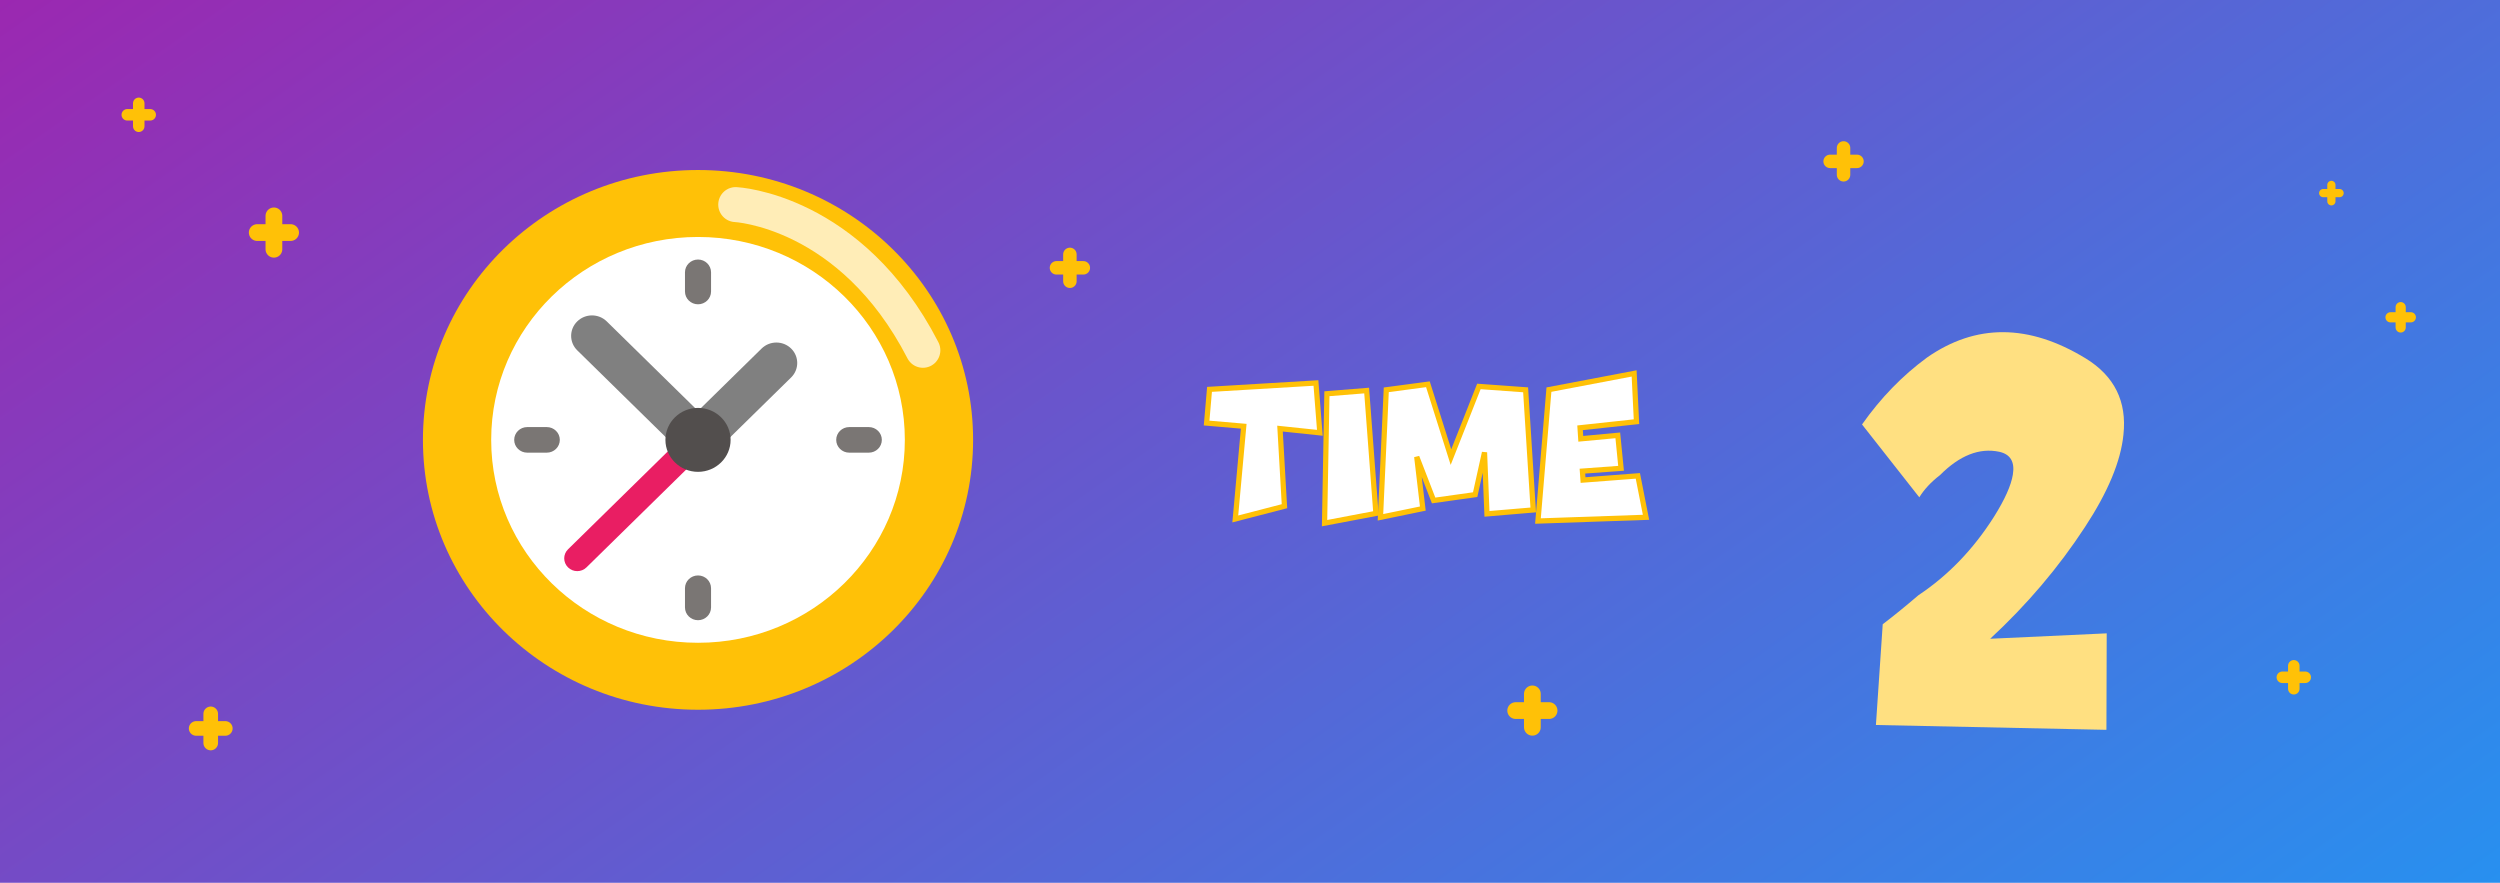
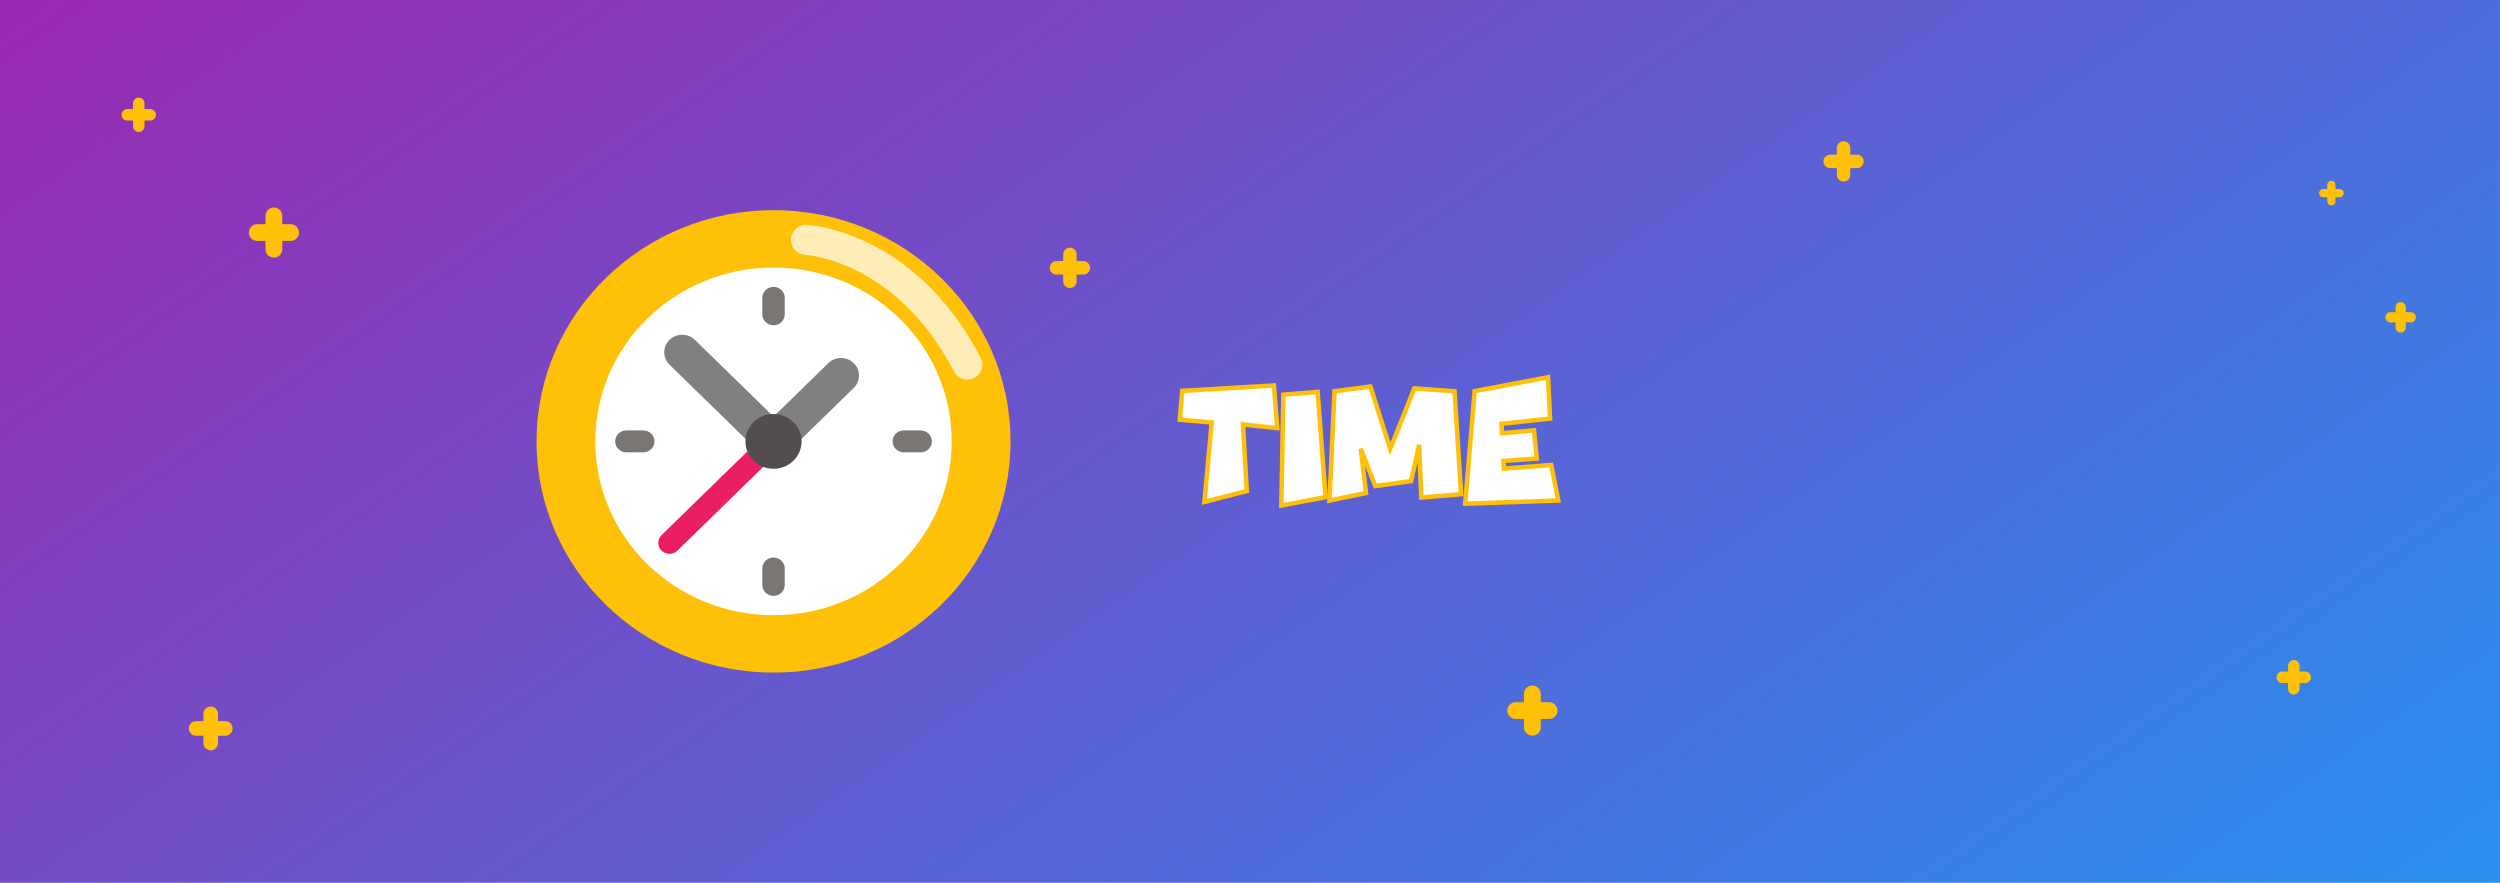
<svg xmlns="http://www.w3.org/2000/svg" width="187.325mm" height="66.146mm" version="1.1" viewBox="0 0 187.325 66.146">
  <defs>
    <linearGradient id="linearGradient70941" x1="80.037" x2="179.14" y1="-58.026" y2="83.426" gradientTransform="translate(-2.5476959e-4,2.6245117e-6)" gradientUnits="userSpaceOnUse">
      <stop stop-color="#9c27b0" offset="0" />
      <stop stop-color="#2196f3" offset="1" />
    </linearGradient>
  </defs>
  <polygon transform="matrix(3.496952,0,0,3.496952,110.3178,748.6757)" points="" fill="#f9eab0" />
  <polygon transform="matrix(1.744612,0,0,1.741696,118.5171,115.0701)" points="" fill="#f9eab0" />
  <rect y="-1.4210855e-14" width="187.325" height="66.146" fill="url(#linearGradient70941)" />
  <g fill="none" stroke="#ffc107" stroke-linecap="round" stroke-linejoin="round" stroke-width="2.646">
    <g transform="matrix(.4743171 0 0 .4743171 -6.308365 24.14394)">
      <path d="m56.571-16.801v5.275" />
      <path d="m59.209-14.163h-5.275" />
    </g>
    <g transform="matrix(.4743171 0 0 .4743171 87.98796 59.96158)">
      <path d="m56.571-16.801v5.275" />
      <path d="m59.209-14.163h-5.275" />
    </g>
    <g transform="matrix(.3814062 0 0 .3814062 116.5605 17.49344)">
      <path d="m56.571-16.801v5.275" />
      <path d="m59.209-14.163h-5.275" />
    </g>
    <g transform="matrix(.3814062 0 0 .3814062 58.5907 25.47027)">
      <path d="m56.571-16.801v5.275" />
      <path d="m59.209-14.163h-5.275" />
    </g>
    <g transform="matrix(.4141847 0 0 .4141847 -7.641333 60.4478)">
      <path d="m56.571-16.801v5.275" />
      <path d="m59.209-14.163h-5.275" />
    </g>
    <g transform="matrix(.3256596 0 0 .3256596 153.4508 55.36128)">
      <path d="m56.571-16.801v5.275" />
      <path d="m59.209-14.163h-5.275" />
    </g>
    <g transform="matrix(.2327486 0 0 .2327486 161.5237 17.76611)">
      <path d="m56.571-16.801v5.275" />
      <path d="m59.209-14.163h-5.275" />
    </g>
    <g transform="matrix(.2884952 0 0 .2884952 163.5622 27.86121)">
      <path d="m56.571-16.801v5.275" />
      <path d="m59.209-14.163h-5.275" />
    </g>
    <g transform="matrix(.3256596 0 0 .3256596 -8.026728 13.21471)">
      <path d="m56.571-16.801v5.275" />
      <path d="m59.209-14.163h-5.275" />
    </g>
  </g>
-   <g transform="matrix(.493333 0 0 .4951891 28.11457 11.40354)">
-     <g fill="#f9eab0">
-       <polygon transform="matrix(3.496952,0,0,3.496952,188.207,463.5367)" points="" />
-       <polygon transform="matrix(3.496952,0,0,3.496952,417.5251,509.3306)" points="" />
-       <g transform="translate(74.82656,107.1004)">
+   <g transform="matrix(.425 0 0 .4242424 37.43854 14.55208)">
+     <g transform="translate(13.38869,123.3657)" fill="#f9eab0">
+       <g transform="translate(-4.320987,-13.02188)">
        <polygon transform="matrix(3.496952,0,0,3.496952,113.2776,365.731)" points="" />
        <polygon transform="matrix(3.496952,0,0,3.496952,342.5957,411.5249)" points="" />
        <polygon transform="matrix(3.496952,0,0,3.496952,289.5312,373.1789)" points="" />
        <polygon transform="matrix(3.496952,0,0,3.496952,300.0129,440.2054)" points="" />
-         <polygon transform="matrix(3.496952,0,0,3.496952,291.3213,434.6753)" points="" />
-         <polygon transform="matrix(3.496952,0,0,3.496952,307.3365,443.6025)" points="" />
-         <polygon transform="matrix(3.496952,0,0,3.496952,333.7918,451.094)" points="" />
-         <polygon transform="matrix(3.496952,0,0,3.496952,298.6406,411.1875)" points="" />
-         <g transform="translate(304.3991,71.6661)">
-           <polygon transform="matrix(3.496952,0,0,3.496952,454.538,116.9743)" points="" />
-           <polygon transform="matrix(9.106171,0,0,9.093079,1282.458,1088.958)" points="" />
-           <polygon transform="matrix(3.496952,0,0,3.496952,828.5701,-535.6805)" points="" />
-           <polygon transform="matrix(3.496952,0,0,3.496952,-1847.954,290.9635)" points="" />
+       </g>
+       <polygon transform="matrix(3.496952,0,0,3.496952,287.0003,421.6535)" points="" />
+       <polygon transform="matrix(3.496952,0,0,3.496952,303.0155,430.5806)" points="" />
+       <polygon transform="matrix(3.496952,0,0,3.496952,329.4708,438.0721)" points="" />
+       <polygon transform="matrix(3.496952,0,0,3.496952,294.3196,398.1656)" points="" />
+       <g transform="translate(300.0781,58.64422)">
+         <polygon transform="matrix(3.496952,0,0,3.496952,454.538,116.9743)" points="" />
+         <polygon transform="matrix(9.106171,0,0,9.093079,1282.458,1088.958)" points="" />
+         <polygon transform="matrix(3.496952,0,0,3.496952,828.5701,-535.6805)" points="" />
+         <polygon transform="matrix(3.496952,0,0,3.496952,-1847.954,290.9635)" points="" />
+       </g>
+     </g>
+     <g transform="translate(-351.3829,165.0887)" letter-spacing="0px" word-spacing="0px">
+       <text x="-1222.398" y="-173.371" font-family="sans-serif" font-size="10.583px" stroke-width=".265" style="line-height:1.25" xml:space="preserve">
+         <tspan x="-1222.398" y="-164.007" stroke-width=".265" />
+       </text>
+       <text x="-2245.128" y="-126.308" font-family="'SC Gum Kids'" font-size="266.972px" stroke-width=".801" style="font-feature-settings:normal;font-variant-caps:normal;font-variant-ligatures:normal;font-variant-numeric:normal;line-height:1.25" xml:space="preserve">
+         <tspan x="-2245.128" y="114.676" font-family="'SC Gum Kids'" font-size="266.972px" stroke-width=".801" style="font-feature-settings:normal;font-variant-caps:normal;font-variant-ligatures:normal;font-variant-numeric:normal" />
+       </text>
+       <text x="912.074" y="386.359" font-family="sans-serif" font-size="10.583px" stroke-width=".265" style="line-height:1.25" xml:space="preserve">
+         <tspan x="912.074" y="395.723" stroke-width=".265" />
+       </text>
+     </g>
+     <polygon transform="matrix(3.496952,0,0,3.496952,-1531.356,507.563)" points="" fill="#f9eab0" />
+     <g transform="translate(313.4668,182.0099)" letter-spacing="0px" word-spacing="0px">
+       <text x="-1884.117" y="-155.702" font-family="sans-serif" font-size="10.583px" stroke-width=".265" style="line-height:1.25" xml:space="preserve">
+         <tspan x="-1884.117" y="-146.339" stroke-width=".265" />
+       </text>
+       <text x="-2906.846" y="-108.64" font-family="'SC Gum Kids'" font-size="266.972px" stroke-width=".801" style="font-feature-settings:normal;font-variant-caps:normal;font-variant-ligatures:normal;font-variant-numeric:normal;line-height:1.25" xml:space="preserve">
+         <tspan x="-2906.846" y="132.344" font-family="'SC Gum Kids'" font-size="266.972px" stroke-width=".801" style="font-feature-settings:normal;font-variant-caps:normal;font-variant-ligatures:normal;font-variant-numeric:normal" />
+       </text>
+       <text x="250.356" y="404.027" font-family="sans-serif" font-size="10.583px" stroke-width=".265" style="line-height:1.25" xml:space="preserve">
+         <tspan x="250.356" y="413.391" stroke-width=".265" />
+       </text>
+     </g>
+     <polygon transform="matrix(3.496952,0,0,3.496952,-1682.041,478.8315)" points="" fill="#f9eab0" />
+     <g transform="translate(313.4668,182.0099)" letter-spacing="0px" word-spacing="0px">
+       <text x="-2034.801" y="-184.434" font-family="sans-serif" font-size="10.583px" stroke-width=".265" style="line-height:1.25" xml:space="preserve">
+         <tspan x="-2034.801" y="-175.07" stroke-width=".265" />
+       </text>
+       <text x="-3057.531" y="-137.371" font-family="'SC Gum Kids'" font-size="266.972px" stroke-width=".801" style="font-feature-settings:normal;font-variant-caps:normal;font-variant-ligatures:normal;font-variant-numeric:normal;line-height:1.25" xml:space="preserve">
+         <tspan x="-3057.531" y="103.613" font-family="'SC Gum Kids'" font-size="266.972px" stroke-width=".801" style="font-feature-settings:normal;font-variant-caps:normal;font-variant-ligatures:normal;font-variant-numeric:normal" />
+       </text>
+       <text x="99.671" y="375.296" font-family="sans-serif" font-size="10.583px" stroke-width=".265" style="line-height:1.25" xml:space="preserve">
+         <tspan x="99.671" y="384.66" stroke-width=".265" />
+       </text>
+     </g>
+     <polygon transform="matrix(3.496952,0,0,3.496952,-1681.796,533.0689)" points="" fill="#f9eab0" />
+     <g transform="translate(301.5685,-200.6993)" letter-spacing="0px" word-spacing="0px">
+       <text x="-2022.659" y="252.513" font-family="sans-serif" font-size="10.583px" stroke-width=".265" style="line-height:1.25" xml:space="preserve">
+         <tspan x="-2022.659" y="261.877" stroke-width=".265" />
+       </text>
+       <text x="-3045.389" y="299.575" font-family="'SC Gum Kids'" font-size="266.972px" stroke-width=".801" style="font-feature-settings:normal;font-variant-caps:normal;font-variant-ligatures:normal;font-variant-numeric:normal;line-height:1.25" xml:space="preserve">
+         <tspan x="-3045.389" y="540.559" font-family="'SC Gum Kids'" font-size="266.972px" stroke-width=".801" style="font-feature-settings:normal;font-variant-caps:normal;font-variant-ligatures:normal;font-variant-numeric:normal" />
+       </text>
+       <text x="111.814" y="812.242" font-family="sans-serif" font-size="10.583px" stroke-width=".265" style="line-height:1.25" xml:space="preserve">
+         <tspan x="111.814" y="821.606" stroke-width=".265" />
+       </text>
+     </g>
+     <polygon transform="matrix(3.496952,0,0,3.496952,-1832.946,481.0688)" points="" fill="#f9eab0" />
+     <g transform="translate(313.4668,182.0099)" letter-spacing="0px" word-spacing="0px">
+       <text x="-2185.707" y="-182.197" font-family="sans-serif" font-size="10.583px" stroke-width=".265" style="line-height:1.25" xml:space="preserve">
+         <tspan x="-2185.707" y="-172.833" stroke-width=".265" />
+       </text>
+       <text x="-3208.436" y="-135.134" font-family="'SC Gum Kids'" font-size="266.972px" stroke-width=".801" style="font-feature-settings:normal;font-variant-caps:normal;font-variant-ligatures:normal;font-variant-numeric:normal;line-height:1.25" xml:space="preserve">
+         <tspan x="-3208.436" y="105.85" font-family="'SC Gum Kids'" font-size="266.972px" stroke-width=".801" style="font-feature-settings:normal;font-variant-caps:normal;font-variant-ligatures:normal;font-variant-numeric:normal" />
+       </text>
+       <text x="-51.234" y="377.533" font-family="sans-serif" font-size="10.583px" stroke-width=".265" style="line-height:1.25" xml:space="preserve">
+         <tspan x="-51.234" y="386.897" stroke-width=".265" />
+       </text>
+     </g>
+     <polygon transform="matrix(3.496952,0,0,3.496952,-1828.081,544.3711)" points="" fill="#f9eab0" />
+     <g transform="translate(313.4668,182.0099)" letter-spacing="0px" word-spacing="0px">
+       <text x="-2180.842" y="-118.894" font-family="sans-serif" font-size="10.583px" stroke-width=".265" style="line-height:1.25" xml:space="preserve">
+         <tspan x="-2180.842" y="-109.531" stroke-width=".265" />
+       </text>
+       <text x="-3203.572" y="-71.832" font-family="'SC Gum Kids'" font-size="266.972px" stroke-width=".801" style="font-feature-settings:normal;font-variant-caps:normal;font-variant-ligatures:normal;font-variant-numeric:normal;line-height:1.25" xml:space="preserve">
+         <tspan x="-3203.572" y="169.152" font-family="'SC Gum Kids'" font-size="266.972px" stroke-width=".801" style="font-feature-settings:normal;font-variant-caps:normal;font-variant-ligatures:normal;font-variant-numeric:normal" />
+       </text>
+       <text x="-46.369" y="440.835" font-family="sans-serif" font-size="10.583px" stroke-width=".265" style="line-height:1.25" xml:space="preserve">
+         <tspan x="-46.369" y="450.199" stroke-width=".265" />
+       </text>
+     </g>
+     <polygon transform="matrix(3.496952,0,0,3.496952,-1534.487,1479.656)" points="" fill="#f9eab0" />
+     <g transform="translate(313.4668,182.0099)" letter-spacing="0px" word-spacing="0px">
+       <text x="-1887.248" y="816.39" font-family="sans-serif" font-size="10.583px" stroke-width=".265" style="line-height:1.25" xml:space="preserve">
+         <tspan x="-1887.248" y="825.754" stroke-width=".265" />
+       </text>
+       <text x="-2909.978" y="863.453" font-family="'SC Gum Kids'" font-size="266.972px" stroke-width=".801" style="font-feature-settings:normal;font-variant-caps:normal;font-variant-ligatures:normal;font-variant-numeric:normal;line-height:1.25" xml:space="preserve">
+         <tspan x="-2909.978" y="1104.437" font-family="'SC Gum Kids'" font-size="266.972px" stroke-width=".801" style="font-feature-settings:normal;font-variant-caps:normal;font-variant-ligatures:normal;font-variant-numeric:normal" />
+       </text>
+       <text x="247.225" y="1376.12" font-family="sans-serif" font-size="10.583px" stroke-width=".265" style="line-height:1.25" xml:space="preserve">
+         <tspan x="247.225" y="1385.484" stroke-width=".265" />
+       </text>
+     </g>
+     <polygon transform="matrix(3.496952,0,0,3.496952,-1531.356,1514.245)" points="" fill="#f9eab0" />
+     <g transform="translate(313.4668,182.0099)" letter-spacing="0px" word-spacing="0px">
+       <text x="-1884.117" y="850.98" font-family="sans-serif" font-size="10.583px" stroke-width=".265" style="line-height:1.25" xml:space="preserve">
+         <tspan x="-1884.117" y="860.344" stroke-width=".265" />
+       </text>
+       <text x="-2906.846" y="898.042" font-family="'SC Gum Kids'" font-size="266.972px" stroke-width=".801" style="font-feature-settings:normal;font-variant-caps:normal;font-variant-ligatures:normal;font-variant-numeric:normal;line-height:1.25" xml:space="preserve">
+         <tspan x="-2906.846" y="1139.027" font-family="'SC Gum Kids'" font-size="266.972px" stroke-width=".801" style="font-feature-settings:normal;font-variant-caps:normal;font-variant-ligatures:normal;font-variant-numeric:normal" />
+       </text>
+       <text x="250.356" y="1410.709" font-family="sans-serif" font-size="10.583px" stroke-width=".265" style="line-height:1.25" xml:space="preserve">
+         <tspan x="250.356" y="1420.073" stroke-width=".265" />
+       </text>
+     </g>
+     <polygon transform="matrix(3.496952,0,0,3.496952,-1682.041,1485.514)" points="" fill="#f9eab0" />
+     <g transform="translate(313.4668,182.0099)" letter-spacing="0px" word-spacing="0px">
+       <text x="-2034.801" y="822.248" font-family="sans-serif" font-size="10.583px" stroke-width=".265" style="line-height:1.25" xml:space="preserve">
+         <tspan x="-2034.801" y="831.612" stroke-width=".265" />
+       </text>
+       <text x="-3057.531" y="869.311" font-family="'SC Gum Kids'" font-size="266.972px" stroke-width=".801" style="font-feature-settings:normal;font-variant-caps:normal;font-variant-ligatures:normal;font-variant-numeric:normal;line-height:1.25" xml:space="preserve">
+         <tspan x="-3057.531" y="1110.295" font-family="'SC Gum Kids'" font-size="266.972px" stroke-width=".801" style="font-feature-settings:normal;font-variant-caps:normal;font-variant-ligatures:normal;font-variant-numeric:normal" />
+       </text>
+       <text x="99.671" y="1381.978" font-family="sans-serif" font-size="10.583px" stroke-width=".265" style="line-height:1.25" xml:space="preserve">
+         <tspan x="99.671" y="1391.342" stroke-width=".265" />
+       </text>
+     </g>
+     <polygon transform="matrix(3.496952,0,0,3.496952,-1681.796,1539.751)" points="" fill="#f9eab0" />
+     <g transform="translate(301.5685,805.983)" letter-spacing="0px" word-spacing="0px">
+       <text x="-2022.659" y="252.513" font-family="sans-serif" font-size="10.583px" stroke-width=".265" style="line-height:1.25" xml:space="preserve">
+         <tspan x="-2022.659" y="261.877" stroke-width=".265" />
+       </text>
+       <text x="-3045.389" y="299.575" font-family="'SC Gum Kids'" font-size="266.972px" stroke-width=".801" style="font-feature-settings:normal;font-variant-caps:normal;font-variant-ligatures:normal;font-variant-numeric:normal;line-height:1.25" xml:space="preserve">
+         <tspan x="-3045.389" y="540.559" font-family="'SC Gum Kids'" font-size="266.972px" stroke-width=".801" style="font-feature-settings:normal;font-variant-caps:normal;font-variant-ligatures:normal;font-variant-numeric:normal" />
+       </text>
+       <text x="111.814" y="812.242" font-family="sans-serif" font-size="10.583px" stroke-width=".265" style="line-height:1.25" xml:space="preserve">
+         <tspan x="111.814" y="821.606" stroke-width=".265" />
+       </text>
+     </g>
+     <polygon transform="matrix(3.496952,0,0,3.496952,-1832.946,1487.751)" points="" fill="#f9eab0" />
+     <g transform="translate(313.4668,182.0099)" letter-spacing="0px" word-spacing="0px">
+       <text x="-2185.707" y="824.486" font-family="sans-serif" font-size="10.583px" stroke-width=".265" style="line-height:1.25" xml:space="preserve">
+         <tspan x="-2185.707" y="833.849" stroke-width=".265" />
+       </text>
+       <text x="-3208.436" y="871.548" font-family="'SC Gum Kids'" font-size="266.972px" stroke-width=".801" style="font-feature-settings:normal;font-variant-caps:normal;font-variant-ligatures:normal;font-variant-numeric:normal;line-height:1.25" xml:space="preserve">
+         <tspan x="-3208.436" y="1112.532" font-family="'SC Gum Kids'" font-size="266.972px" stroke-width=".801" style="font-feature-settings:normal;font-variant-caps:normal;font-variant-ligatures:normal;font-variant-numeric:normal" />
+       </text>
+       <text x="-51.234" y="1384.215" font-family="sans-serif" font-size="10.583px" stroke-width=".265" style="line-height:1.25" xml:space="preserve">
+         <tspan x="-51.234" y="1393.579" stroke-width=".265" />
+       </text>
+     </g>
+     <polygon transform="matrix(3.496952,0,0,3.496952,-1828.081,1551.053)" points="" fill="#f9eab0" />
+     <g transform="translate(946.7348,819.1406)" letter-spacing="0px" word-spacing="0px">
+       <text x="-2814.11" y="250.657" font-family="sans-serif" font-size="10.583px" stroke-width=".265" style="line-height:1.25" xml:space="preserve">
+         <tspan x="-2814.11" y="260.021" stroke-width=".265" />
+       </text>
+       <text x="-3836.84" y="297.72" font-family="'SC Gum Kids'" font-size="266.972px" stroke-width=".801" style="font-feature-settings:normal;font-variant-caps:normal;font-variant-ligatures:normal;font-variant-numeric:normal;line-height:1.25" xml:space="preserve">
+         <tspan x="-3836.84" y="538.704" font-family="'SC Gum Kids'" font-size="266.972px" stroke-width=".801" style="font-feature-settings:normal;font-variant-caps:normal;font-variant-ligatures:normal;font-variant-numeric:normal" />
+       </text>
+       <text x="-679.637" y="810.387" font-family="sans-serif" font-size="10.583px" stroke-width=".265" style="line-height:1.25" xml:space="preserve">
+         <tspan x="-679.637" y="819.751" stroke-width=".265" />
+       </text>
+     </g>
+     <g fill="#f9eab0">
+       <polygon transform="matrix(3.496952,0,0,3.496952,941.7656,682.4507)" points="" />
+       <polygon transform="matrix(3.496952,0,0,3.496952,171.3544,501.2311)" points="" />
+       <g transform="translate(-6.339375,226.4734)">
+         <polygon transform="matrix(3.496952,0,0,3.496952,188.207,463.5367)" points="" />
+         <polygon transform="matrix(3.496952,0,0,3.496952,417.5251,509.3306)" points="" />
+         <g transform="translate(74.82656,107.1004)">
+           <polygon transform="matrix(3.496952,0,0,3.496952,113.2776,365.731)" points="" />
+           <polygon transform="matrix(3.496952,0,0,3.496952,342.5957,411.5249)" points="" />
+           <polygon transform="matrix(3.496952,0,0,3.496952,289.5312,373.1789)" points="" />
+           <polygon transform="matrix(3.496952,0,0,3.496952,300.0129,440.2054)" points="" />
+           <polygon transform="matrix(3.496952,0,0,3.496952,291.3213,434.6753)" points="" />
+           <polygon transform="matrix(3.496952,0,0,3.496952,307.3365,443.6025)" points="" />
+           <polygon transform="matrix(3.496952,0,0,3.496952,333.7918,451.094)" points="" />
+           <polygon transform="matrix(3.496952,0,0,3.496952,298.6406,411.1875)" points="" />
+           <g transform="translate(304.3991,71.6661)">
+             <polygon transform="matrix(3.496952,0,0,3.496952,454.538,116.9743)" points="" />
+             <polygon transform="matrix(9.106171,0,0,9.093079,1282.458,1088.958)" points="" />
+             <polygon transform="matrix(3.496952,0,0,3.496952,828.5701,-535.6805)" points="" />
+             <polygon transform="matrix(3.496952,0,0,3.496952,-1847.954,290.9635)" points="" />
+           </g>
        </g>
      </g>
    </g>
-     <g transform="translate(-285.624,161.8453)" letter-spacing="0px" word-spacing="0px">
+     <g transform="translate(-291.9634,388.3186)" letter-spacing="0px" word-spacing="0px">
      <text x="-1222.398" y="-173.371" font-family="sans-serif" font-size="10.583px" stroke-width=".265" style="line-height:1.25" xml:space="preserve">
        <tspan x="-1222.398" y="-164.007" stroke-width=".265" />
      </text>
      <text x="-2245.128" y="-126.308" font-family="'SC Gum Kids'" font-size="266.972px" stroke-width=".801" style="font-feature-settings:normal;font-variant-caps:normal;font-variant-ligatures:normal;font-variant-numeric:normal;line-height:1.25" xml:space="preserve">
        <tspan x="-2245.128" y="114.676" font-family="'SC Gum Kids'" font-size="266.972px" stroke-width=".801" style="font-feature-settings:normal;font-variant-caps:normal;font-variant-ligatures:normal;font-variant-numeric:normal" />
      </text>
      <text x="912.074" y="386.359" font-family="sans-serif" font-size="10.583px" stroke-width=".265" style="line-height:1.25" xml:space="preserve">
        <tspan x="912.074" y="395.723" stroke-width=".265" />
      </text>
    </g>
-     <polygon transform="matrix(3.496952,0,0,3.496952,-1465.597,504.3196)" points="" fill="#f9eab0" />
-     <g transform="translate(379.2256,178.7665)" letter-spacing="0px" word-spacing="0px">
+     <polygon transform="matrix(3.496952,0,0,3.496952,-1471.936,730.7929)" points="" fill="#f9eab0" />
+     <g transform="translate(372.8863,405.2398)" letter-spacing="0px" word-spacing="0px">
      <text x="-1884.117" y="-155.702" font-family="sans-serif" font-size="10.583px" stroke-width=".265" style="line-height:1.25" xml:space="preserve">
        <tspan x="-1884.117" y="-146.339" stroke-width=".265" />
      </text>
      <text x="-2906.846" y="-108.64" font-family="'SC Gum Kids'" font-size="266.972px" stroke-width=".801" style="font-feature-settings:normal;font-variant-caps:normal;font-variant-ligatures:normal;font-variant-numeric:normal;line-height:1.25" xml:space="preserve">
        <tspan x="-2906.846" y="132.344" font-family="'SC Gum Kids'" font-size="266.972px" stroke-width=".801" style="font-feature-settings:normal;font-variant-caps:normal;font-variant-ligatures:normal;font-variant-numeric:normal" />
      </text>
      <text x="250.356" y="404.027" font-family="sans-serif" font-size="10.583px" stroke-width=".265" style="line-height:1.25" xml:space="preserve">
        <tspan x="250.356" y="413.391" stroke-width=".265" />
      </text>
    </g>
-     <polygon transform="matrix(3.496952,0,0,3.496952,-1616.282,475.5881)" points="" fill="#f9eab0" />
-     <g transform="translate(379.2256,178.7665)" letter-spacing="0px" word-spacing="0px">
+     <polygon transform="matrix(3.496952,0,0,3.496952,-1622.621,702.0614)" points="" fill="#f9eab0" />
+     <g transform="translate(372.8863,405.2398)" letter-spacing="0px" word-spacing="0px">
      <text x="-2034.801" y="-184.434" font-family="sans-serif" font-size="10.583px" stroke-width=".265" style="line-height:1.25" xml:space="preserve">
        <tspan x="-2034.801" y="-175.07" stroke-width=".265" />
      </text>
      <text x="-3057.531" y="-137.371" font-family="'SC Gum Kids'" font-size="266.972px" stroke-width=".801" style="font-feature-settings:normal;font-variant-caps:normal;font-variant-ligatures:normal;font-variant-numeric:normal;line-height:1.25" xml:space="preserve">
        <tspan x="-3057.531" y="103.613" font-family="'SC Gum Kids'" font-size="266.972px" stroke-width=".801" style="font-feature-settings:normal;font-variant-caps:normal;font-variant-ligatures:normal;font-variant-numeric:normal" />
      </text>
      <text x="99.671" y="375.296" font-family="sans-serif" font-size="10.583px" stroke-width=".265" style="line-height:1.25" xml:space="preserve">
        <tspan x="99.671" y="384.66" stroke-width=".265" />
      </text>
    </g>
-     <polygon transform="matrix(3.496952,0,0,3.496952,-1616.038,529.8255)" points="" fill="#f9eab0" />
-     <g transform="translate(367.3274,-203.9428)" letter-spacing="0px" word-spacing="0px">
+     <polygon transform="matrix(3.496952,0,0,3.496952,-1622.377,756.2988)" points="" fill="#f9eab0" />
+     <g transform="translate(360.988,22.53059)" letter-spacing="0px" word-spacing="0px">
      <text x="-2022.659" y="252.513" font-family="sans-serif" font-size="10.583px" stroke-width=".265" style="line-height:1.25" xml:space="preserve">
        <tspan x="-2022.659" y="261.877" stroke-width=".265" />
      </text>
      <text x="-3045.389" y="299.575" font-family="'SC Gum Kids'" font-size="266.972px" stroke-width=".801" style="font-feature-settings:normal;font-variant-caps:normal;font-variant-ligatures:normal;font-variant-numeric:normal;line-height:1.25" xml:space="preserve">
        <tspan x="-3045.389" y="540.559" font-family="'SC Gum Kids'" font-size="266.972px" stroke-width=".801" style="font-feature-settings:normal;font-variant-caps:normal;font-variant-ligatures:normal;font-variant-numeric:normal" />
      </text>
      <text x="111.814" y="812.242" font-family="sans-serif" font-size="10.583px" stroke-width=".265" style="line-height:1.25" xml:space="preserve">
        <tspan x="111.814" y="821.606" stroke-width=".265" />
      </text>
    </g>
-     <polygon transform="matrix(3.496952,0,0,3.496952,-1767.187,477.8254)" points="" fill="#f9eab0" />
-     <g transform="translate(379.2256,178.7665)" letter-spacing="0px" word-spacing="0px">
+     <polygon transform="matrix(3.496952,0,0,3.496952,-1773.526,704.2987)" points="" fill="#f9eab0" />
+     <g transform="translate(372.8863,405.2398)" letter-spacing="0px" word-spacing="0px">
      <text x="-2185.707" y="-182.197" font-family="sans-serif" font-size="10.583px" stroke-width=".265" style="line-height:1.25" xml:space="preserve">
        <tspan x="-2185.707" y="-172.833" stroke-width=".265" />
      </text>
      <text x="-3208.436" y="-135.134" font-family="'SC Gum Kids'" font-size="266.972px" stroke-width=".801" style="font-feature-settings:normal;font-variant-caps:normal;font-variant-ligatures:normal;font-variant-numeric:normal;line-height:1.25" xml:space="preserve">
        <tspan x="-3208.436" y="105.85" font-family="'SC Gum Kids'" font-size="266.972px" stroke-width=".801" style="font-feature-settings:normal;font-variant-caps:normal;font-variant-ligatures:normal;font-variant-numeric:normal" />
      </text>
      <text x="-51.234" y="377.533" font-family="sans-serif" font-size="10.583px" stroke-width=".265" style="line-height:1.25" xml:space="preserve">
        <tspan x="-51.234" y="386.897" stroke-width=".265" />
      </text>
    </g>
-     <polygon transform="matrix(3.496952,0,0,3.496952,-1762.322,541.1277)" points="" fill="#f9eab0" />
-     <g transform="translate(379.2256,178.7665)" letter-spacing="0px" word-spacing="0px">
+     <polygon transform="matrix(3.496952,0,0,3.496952,-1768.661,767.601)" points="" fill="#f9eab0" />
+     <g transform="translate(372.8863,405.2398)" letter-spacing="0px" word-spacing="0px">
      <text x="-2180.842" y="-118.894" font-family="sans-serif" font-size="10.583px" stroke-width=".265" style="line-height:1.25" xml:space="preserve">
        <tspan x="-2180.842" y="-109.531" stroke-width=".265" />
      </text>
      <text x="-3203.572" y="-71.832" font-family="'SC Gum Kids'" font-size="266.972px" stroke-width=".801" style="font-feature-settings:normal;font-variant-caps:normal;font-variant-ligatures:normal;font-variant-numeric:normal;line-height:1.25" xml:space="preserve">
        <tspan x="-3203.572" y="169.152" font-family="'SC Gum Kids'" font-size="266.972px" stroke-width=".801" style="font-feature-settings:normal;font-variant-caps:normal;font-variant-ligatures:normal;font-variant-numeric:normal" />
      </text>
      <text x="-46.369" y="440.835" font-family="sans-serif" font-size="10.583px" stroke-width=".265" style="line-height:1.25" xml:space="preserve">
        <tspan x="-46.369" y="450.199" stroke-width=".265" />
      </text>
    </g>
-     <polygon transform="matrix(3.496952,0,0,3.496952,-1468.728,1476.412)" points="" fill="#f9eab0" />
-     <g transform="translate(379.2256,178.7665)" letter-spacing="0px" word-spacing="0px">
+     <polygon transform="matrix(3.496952,0,0,3.496952,-1475.068,1702.886)" points="" fill="#f9eab0" />
+     <g transform="translate(372.8863,405.2398)" letter-spacing="0px" word-spacing="0px">
      <text x="-1887.248" y="816.39" font-family="sans-serif" font-size="10.583px" stroke-width=".265" style="line-height:1.25" xml:space="preserve">
        <tspan x="-1887.248" y="825.754" stroke-width=".265" />
      </text>
      <text x="-2909.978" y="863.453" font-family="'SC Gum Kids'" font-size="266.972px" stroke-width=".801" style="font-feature-settings:normal;font-variant-caps:normal;font-variant-ligatures:normal;font-variant-numeric:normal;line-height:1.25" xml:space="preserve">
        <tspan x="-2909.978" y="1104.437" font-family="'SC Gum Kids'" font-size="266.972px" stroke-width=".801" style="font-feature-settings:normal;font-variant-caps:normal;font-variant-ligatures:normal;font-variant-numeric:normal" />
      </text>
      <text x="247.225" y="1376.12" font-family="sans-serif" font-size="10.583px" stroke-width=".265" style="line-height:1.25" xml:space="preserve">
        <tspan x="247.225" y="1385.484" stroke-width=".265" />
      </text>
    </g>
-     <polygon transform="matrix(3.496952,0,0,3.496952,-1465.597,1511.002)" points="" fill="#f9eab0" />
-     <g transform="translate(379.2256,178.7665)" letter-spacing="0px" word-spacing="0px">
+     <polygon transform="matrix(3.496952,0,0,3.496952,-1471.936,1737.475)" points="" fill="#f9eab0" />
+     <g transform="translate(372.8863,405.2398)" letter-spacing="0px" word-spacing="0px">
      <text x="-1884.117" y="850.98" font-family="sans-serif" font-size="10.583px" stroke-width=".265" style="line-height:1.25" xml:space="preserve">
        <tspan x="-1884.117" y="860.344" stroke-width=".265" />
      </text>
      <text x="-2906.846" y="898.042" font-family="'SC Gum Kids'" font-size="266.972px" stroke-width=".801" style="font-feature-settings:normal;font-variant-caps:normal;font-variant-ligatures:normal;font-variant-numeric:normal;line-height:1.25" xml:space="preserve">
        <tspan x="-2906.846" y="1139.027" font-family="'SC Gum Kids'" font-size="266.972px" stroke-width=".801" style="font-feature-settings:normal;font-variant-caps:normal;font-variant-ligatures:normal;font-variant-numeric:normal" />
      </text>
      <text x="250.356" y="1410.709" font-family="sans-serif" font-size="10.583px" stroke-width=".265" style="line-height:1.25" xml:space="preserve">
        <tspan x="250.356" y="1420.073" stroke-width=".265" />
      </text>
    </g>
-     <polygon transform="matrix(3.496952,0,0,3.496952,-1616.282,1482.27)" points="" fill="#f9eab0" />
-     <g transform="translate(379.2256,178.7665)" letter-spacing="0px" word-spacing="0px">
+     <polygon transform="matrix(3.496952,0,0,3.496952,-1622.621,1708.744)" points="" fill="#f9eab0" />
+     <g transform="translate(372.8863,405.2398)" letter-spacing="0px" word-spacing="0px">
      <text x="-2034.801" y="822.248" font-family="sans-serif" font-size="10.583px" stroke-width=".265" style="line-height:1.25" xml:space="preserve">
        <tspan x="-2034.801" y="831.612" stroke-width=".265" />
      </text>
      <text x="-3057.531" y="869.311" font-family="'SC Gum Kids'" font-size="266.972px" stroke-width=".801" style="font-feature-settings:normal;font-variant-caps:normal;font-variant-ligatures:normal;font-variant-numeric:normal;line-height:1.25" xml:space="preserve">
        <tspan x="-3057.531" y="1110.295" font-family="'SC Gum Kids'" font-size="266.972px" stroke-width=".801" style="font-feature-settings:normal;font-variant-caps:normal;font-variant-ligatures:normal;font-variant-numeric:normal" />
      </text>
      <text x="99.671" y="1381.978" font-family="sans-serif" font-size="10.583px" stroke-width=".265" style="line-height:1.25" xml:space="preserve">
        <tspan x="99.671" y="1391.342" stroke-width=".265" />
      </text>
    </g>
-     <polygon transform="matrix(3.496952,0,0,3.496952,-1616.038,1536.508)" points="" fill="#f9eab0" />
-     <g transform="translate(367.3274,802.7396)" letter-spacing="0px" word-spacing="0px">
+     <polygon transform="matrix(3.496952,0,0,3.496952,-1622.377,1762.981)" points="" fill="#f9eab0" />
+     <g transform="translate(360.988,1029.213)" letter-spacing="0px" word-spacing="0px">
      <text x="-2022.659" y="252.513" font-family="sans-serif" font-size="10.583px" stroke-width=".265" style="line-height:1.25" xml:space="preserve">
        <tspan x="-2022.659" y="261.877" stroke-width=".265" />
      </text>
      <text x="-3045.389" y="299.575" font-family="'SC Gum Kids'" font-size="266.972px" stroke-width=".801" style="font-feature-settings:normal;font-variant-caps:normal;font-variant-ligatures:normal;font-variant-numeric:normal;line-height:1.25" xml:space="preserve">
        <tspan x="-3045.389" y="540.559" font-family="'SC Gum Kids'" font-size="266.972px" stroke-width=".801" style="font-feature-settings:normal;font-variant-caps:normal;font-variant-ligatures:normal;font-variant-numeric:normal" />
      </text>
      <text x="111.814" y="812.242" font-family="sans-serif" font-size="10.583px" stroke-width=".265" style="line-height:1.25" xml:space="preserve">
        <tspan x="111.814" y="821.606" stroke-width=".265" />
      </text>
    </g>
-     <polygon transform="matrix(3.496952,0,0,3.496952,-1767.187,1484.508)" points="" fill="#f9eab0" />
-     <g transform="translate(379.2256,178.7665)" letter-spacing="0px" word-spacing="0px">
+     <polygon transform="matrix(3.496952,0,0,3.496952,-1773.526,1710.981)" points="" fill="#f9eab0" />
+     <g transform="translate(372.8863,405.2398)" letter-spacing="0px" word-spacing="0px">
      <text x="-2185.707" y="824.486" font-family="sans-serif" font-size="10.583px" stroke-width=".265" style="line-height:1.25" xml:space="preserve">
        <tspan x="-2185.707" y="833.849" stroke-width=".265" />
      </text>
      <text x="-3208.436" y="871.548" font-family="'SC Gum Kids'" font-size="266.972px" stroke-width=".801" style="font-feature-settings:normal;font-variant-caps:normal;font-variant-ligatures:normal;font-variant-numeric:normal;line-height:1.25" xml:space="preserve">
        <tspan x="-3208.436" y="1112.532" font-family="'SC Gum Kids'" font-size="266.972px" stroke-width=".801" style="font-feature-settings:normal;font-variant-caps:normal;font-variant-ligatures:normal;font-variant-numeric:normal" />
      </text>
      <text x="-51.234" y="1384.215" font-family="sans-serif" font-size="10.583px" stroke-width=".265" style="line-height:1.25" xml:space="preserve">
        <tspan x="-51.234" y="1393.579" stroke-width=".265" />
      </text>
    </g>
-     <polygon transform="matrix(3.496952,0,0,3.496952,-1762.322,1547.81)" points="" fill="#f9eab0" />
-     <g transform="translate(1012.494,815.8972)" letter-spacing="0px" word-spacing="0px">
+     <polygon transform="matrix(3.496952,0,0,3.496952,-1768.661,1774.283)" points="" fill="#f9eab0" />
+     <g transform="translate(1006.154,1042.371)" letter-spacing="0px" word-spacing="0px">
      <text x="-2814.11" y="250.657" font-family="sans-serif" font-size="10.583px" stroke-width=".265" style="line-height:1.25" xml:space="preserve">
        <tspan x="-2814.11" y="260.021" stroke-width=".265" />
      </text>
      <text x="-3836.84" y="297.72" font-family="'SC Gum Kids'" font-size="266.972px" stroke-width=".801" style="font-feature-settings:normal;font-variant-caps:normal;font-variant-ligatures:normal;font-variant-numeric:normal;line-height:1.25" xml:space="preserve">
        <tspan x="-3836.84" y="538.704" font-family="'SC Gum Kids'" font-size="266.972px" stroke-width=".801" style="font-feature-settings:normal;font-variant-caps:normal;font-variant-ligatures:normal;font-variant-numeric:normal" />
      </text>
      <text x="-679.637" y="810.387" font-family="sans-serif" font-size="10.583px" stroke-width=".265" style="line-height:1.25" xml:space="preserve">
        <tspan x="-679.637" y="819.751" stroke-width=".265" />
      </text>
    </g>
-     <g transform="translate(74.82656,107.1004)" fill="#f9eab0">
+     <g transform="translate(68.48718,333.5737)" fill="#f9eab0">
      <polygon transform="matrix(3.496952,0,0,3.496952,932.6979,572.1069)" points="" />
      <polygon transform="matrix(3.496952,0,0,3.496952,162.2867,390.8873)" points="" />
      <polygon transform="matrix(3.496952,0,0,3.496952,513.0244,322.0848)" points="" />
      <polygon transform="matrix(3.496952,0,0,3.496952,1087.082,392.761)" points="" />
    </g>
-     <rect x=".114" y=".114" width="264.355" height="87.084" ry="3.035" opacity="0" stroke-width=".228" />
-     <g transform="translate(0,-101.6833)" fill="#ffe081" style="font-feature-settings:normal;font-variant-caps:normal;font-variant-ligatures:normal;font-variant-numeric:normal" aria-label="2">
-       <path d="m259.803 132.891q-12.962-7.881-24.116-0.129-5.598 4.091-9.862 10.12l8.699 11.024q1.12-1.809 3.144-3.359 4.479-4.479 9-3.531 2.541 0.56 2.067 3.445-0.388 2.455-2.885 6.416-4.694 7.364-11.455 11.843-2.928 2.498-5.426 4.393l-1.034 15.245 35.011 0.732 0.043-14.599-17.699 0.818q8.397-7.751 14.383-16.881 5.254-7.967 5.857-13.996 0.818-7.536-5.727-11.541z" fill="#ffe081" stroke-width=".265" style="font-feature-settings:normal;font-variant-caps:normal;font-variant-ligatures:normal;font-variant-numeric:normal" />
-     </g>
-     <g fill="#fff" stroke="#ffc107" stroke-width=".794" style="font-feature-settings:normal;font-variant-caps:normal;font-variant-ligatures:normal;font-variant-numeric:normal" aria-label="time">
-       <path d="m137.426 41.827 0.675 11.741-7.469 1.929 1.282-14.028-5.636-0.482 0.441-5.099 16.164-0.965 0.593 7.538z" style="font-feature-settings:normal;font-variant-caps:normal;font-variant-ligatures:normal;font-variant-numeric:normal" />
-       <path d="m150.586 36.067 1.406 18.59-7.8 1.475 0.358-19.582z" style="font-feature-settings:normal;font-variant-caps:normal;font-variant-ligatures:normal;font-variant-numeric:normal" />
-       <path d="m174.729 35.957 1.158 18.176-7.028 0.593-0.372-9.302-1.419 6.394-6.311 0.882-2.563-6.601 0.923 7.827-6.435 1.323 0.882-19.293 6.325-0.841 3.5 11.024 4.244-10.694z" style="font-feature-settings:normal;font-variant-caps:normal;font-variant-ligatures:normal;font-variant-numeric:normal" />
-       <path d="m191.211 33.476 0.358 7.304-8.571 0.923 0.11 1.667 5.622-0.524 0.496 4.988-5.87 0.427 0.097 1.35 8.323-0.634 1.24 6.27-16.412 0.565 1.667-19.885z" style="font-feature-settings:normal;font-variant-caps:normal;font-variant-ligatures:normal;font-variant-numeric:normal" />
-     </g>
-     <ellipse cx="49.029" cy="43.531" rx="41.781" ry="40.835" fill="#ffc107" stroke-width=".161" />
-     <ellipse cx="49.029" cy="43.531" rx="31.414" ry="30.703" fill="#fff" stroke-width=".15" />
-     <g stroke-width=".161">
-       <path d="m63.171 34.088c1.237-1.209 1.237-3.17 0-4.379-1.237-1.209-3.243-1.209-4.481 0l-12.013 11.741 4.481 4.379z" fill="#808080" />
-       <path d="m47.108 42.671-17.821 17.418c-0.773 0.756-0.773 1.981 0 2.737 0.387 0.378 0.893 0.567 1.4 0.567 0.507 0 1.014-0.189 1.4-0.567l17.821-17.418z" fill="#e91e63" />
-       <path d="m35.167 25.604c-1.237-1.209-3.243-1.209-4.481 0-1.237 1.209-1.237 3.17 0 4.379l16.213 15.846 4.481-4.379z" fill="#808080" />
-       <path d="m49.029 48.369c-2.73 0-4.95-2.17-4.95-4.838 0-2.668 2.221-4.838 4.95-4.838 2.73 0 4.95 2.17 4.95 4.838 0 2.668-2.221 4.838-4.95 4.838z" fill="#524e4d" />
-     </g>
-     <g transform="matrix(.1632073 0 0 .1595119 7.248007 2.695629)" fill="#7a7674">
-       <path d="m115.261 268.133h-18.199c-6.701 0-12.133-5.433-12.133-12.133s5.432-12.133 12.133-12.133h18.199c6.701 0 12.133 5.433 12.133 12.133s-5.432 12.133-12.133 12.133z" />
-       <path d="m256 127.393c-6.701 0-12.133-5.433-12.133-12.133v-18.198c0-6.7 5.432-12.133 12.133-12.133s12.133 5.433 12.133 12.133v18.199c0 6.699-5.432 12.132-12.133 12.132z" />
-       <path d="m414.938 268.133h-18.199c-6.701 0-12.133-5.433-12.133-12.133s5.432-12.133 12.133-12.133h18.199c6.701 0 12.133 5.433 12.133 12.133s-5.432 12.133-12.133 12.133z" />
-       <path d="m256 427.071c-6.701 0-12.133-5.433-12.133-12.133v-18.199c0-6.7 5.432-12.133 12.133-12.133s12.133 5.433 12.133 12.133v18.199c0 6.7-5.432 12.133-12.133 12.133z" />
-     </g>
-     <path d="m54.747 7.929s17.479 0.831 28.443 22.047" fill="none" stroke="#ffedb7" stroke-linecap="round" stroke-linejoin="round" stroke-width="5.292" />
+     <rect y="-8.437695e-15" width="264.583" height="87.312" opacity="0" stroke-width="6.813" />
+     <g transform="translate(-1.929127,-227.1116)">
+       <ellipse cx="50.216" cy="270.768" rx="41.781" ry="40.835" fill="#ffc107" stroke-width=".161" />
+       <ellipse cx="50.216" cy="270.768" rx="31.414" ry="30.703" fill="#fff" stroke-width=".15" />
+       <g transform="translate(1.186551,227.2372)" stroke-width=".161">
+         <path d="m63.171 34.088c1.237-1.209 1.237-3.17 0-4.379-1.237-1.209-3.243-1.209-4.481 0l-12.013 11.741 4.481 4.379z" fill="#808080" />
+         <path d="m47.108 42.671-17.821 17.418c-0.773 0.756-0.773 1.981 0 2.737 0.387 0.378 0.893 0.567 1.4 0.567 0.507 0 1.014-0.189 1.4-0.567l17.821-17.418z" fill="#e91e63" />
+         <path d="m35.167 25.604c-1.237-1.209-3.243-1.209-4.481 0-1.237 1.209-1.237 3.17 0 4.379l16.213 15.846 4.481-4.379z" fill="#808080" />
+         <path d="m49.029 48.369c-2.73 0-4.95-2.17-4.95-4.838 0-2.668 2.221-4.838 4.95-4.838 2.73 0 4.95 2.17 4.95 4.838 0 2.668-2.221 4.838-4.95 4.838z" fill="#524e4d" />
+       </g>
+       <g transform="matrix(.1632073 0 0 .1595119 8.434558 229.9328)" fill="#7a7674">
+         <path d="m115.261 268.133h-18.199c-6.701 0-12.133-5.433-12.133-12.133s5.432-12.133 12.133-12.133h18.199c6.701 0 12.133 5.433 12.133 12.133s-5.432 12.133-12.133 12.133z" />
+         <path d="m256 127.393c-6.701 0-12.133-5.433-12.133-12.133v-18.198c0-6.7 5.432-12.133 12.133-12.133s12.133 5.433 12.133 12.133v18.199c0 6.699-5.432 12.132-12.133 12.132z" />
+         <path d="m414.938 268.133h-18.199c-6.701 0-12.133-5.433-12.133-12.133s5.432-12.133 12.133-12.133h18.199c6.701 0 12.133 5.433 12.133 12.133s-5.432 12.133-12.133 12.133z" />
+         <path d="m256 427.071c-6.701 0-12.133-5.433-12.133-12.133v-18.199c0-6.7 5.432-12.133 12.133-12.133s12.133 5.433 12.133 12.133v18.199c0 6.7-5.432 12.133-12.133 12.133z" />
+       </g>
+       <path d="m55.934 235.166s17.479 0.831 28.443 22.047" fill="none" stroke="#ffedb7" stroke-linecap="round" stroke-linejoin="round" stroke-width="5.292" />
+     </g>
+     <g transform="translate(-207.4019,-180.3875)" fill="#fff" stroke="#ffc107" stroke-width=".794" style="font-feature-settings:normal;font-variant-caps:normal;font-variant-ligatures:normal;font-variant-numeric:normal" aria-label="time">
+       <path d="m338.454 221.064 0.675 11.741-7.469 1.929 1.282-14.028-5.636-0.482 0.441-5.099 16.164-0.965 0.593 7.538z" style="font-feature-settings:normal;font-variant-caps:normal;font-variant-ligatures:normal;font-variant-numeric:normal" />
+       <path d="m351.614 215.304 1.406 18.59-7.8 1.474 0.358-19.582z" style="font-feature-settings:normal;font-variant-caps:normal;font-variant-ligatures:normal;font-variant-numeric:normal" />
+       <path d="m375.757 215.194 1.158 18.176-7.028 0.593-0.372-9.302-1.419 6.394-6.311 0.882-2.563-6.601 0.923 7.827-6.435 1.323 0.882-19.293 6.325-0.841 3.5 11.024 4.244-10.694z" style="font-feature-settings:normal;font-variant-caps:normal;font-variant-ligatures:normal;font-variant-numeric:normal" />
+       <path d="m392.239 212.713 0.358 7.304-8.571 0.923 0.11 1.667 5.622-0.524 0.496 4.989-5.87 0.427 0.097 1.35 8.323-0.634 1.24 6.27-16.412 0.565 1.667-19.885z" style="font-feature-settings:normal;font-variant-caps:normal;font-variant-ligatures:normal;font-variant-numeric:normal" />
+     </g>
  </g>
</svg>
